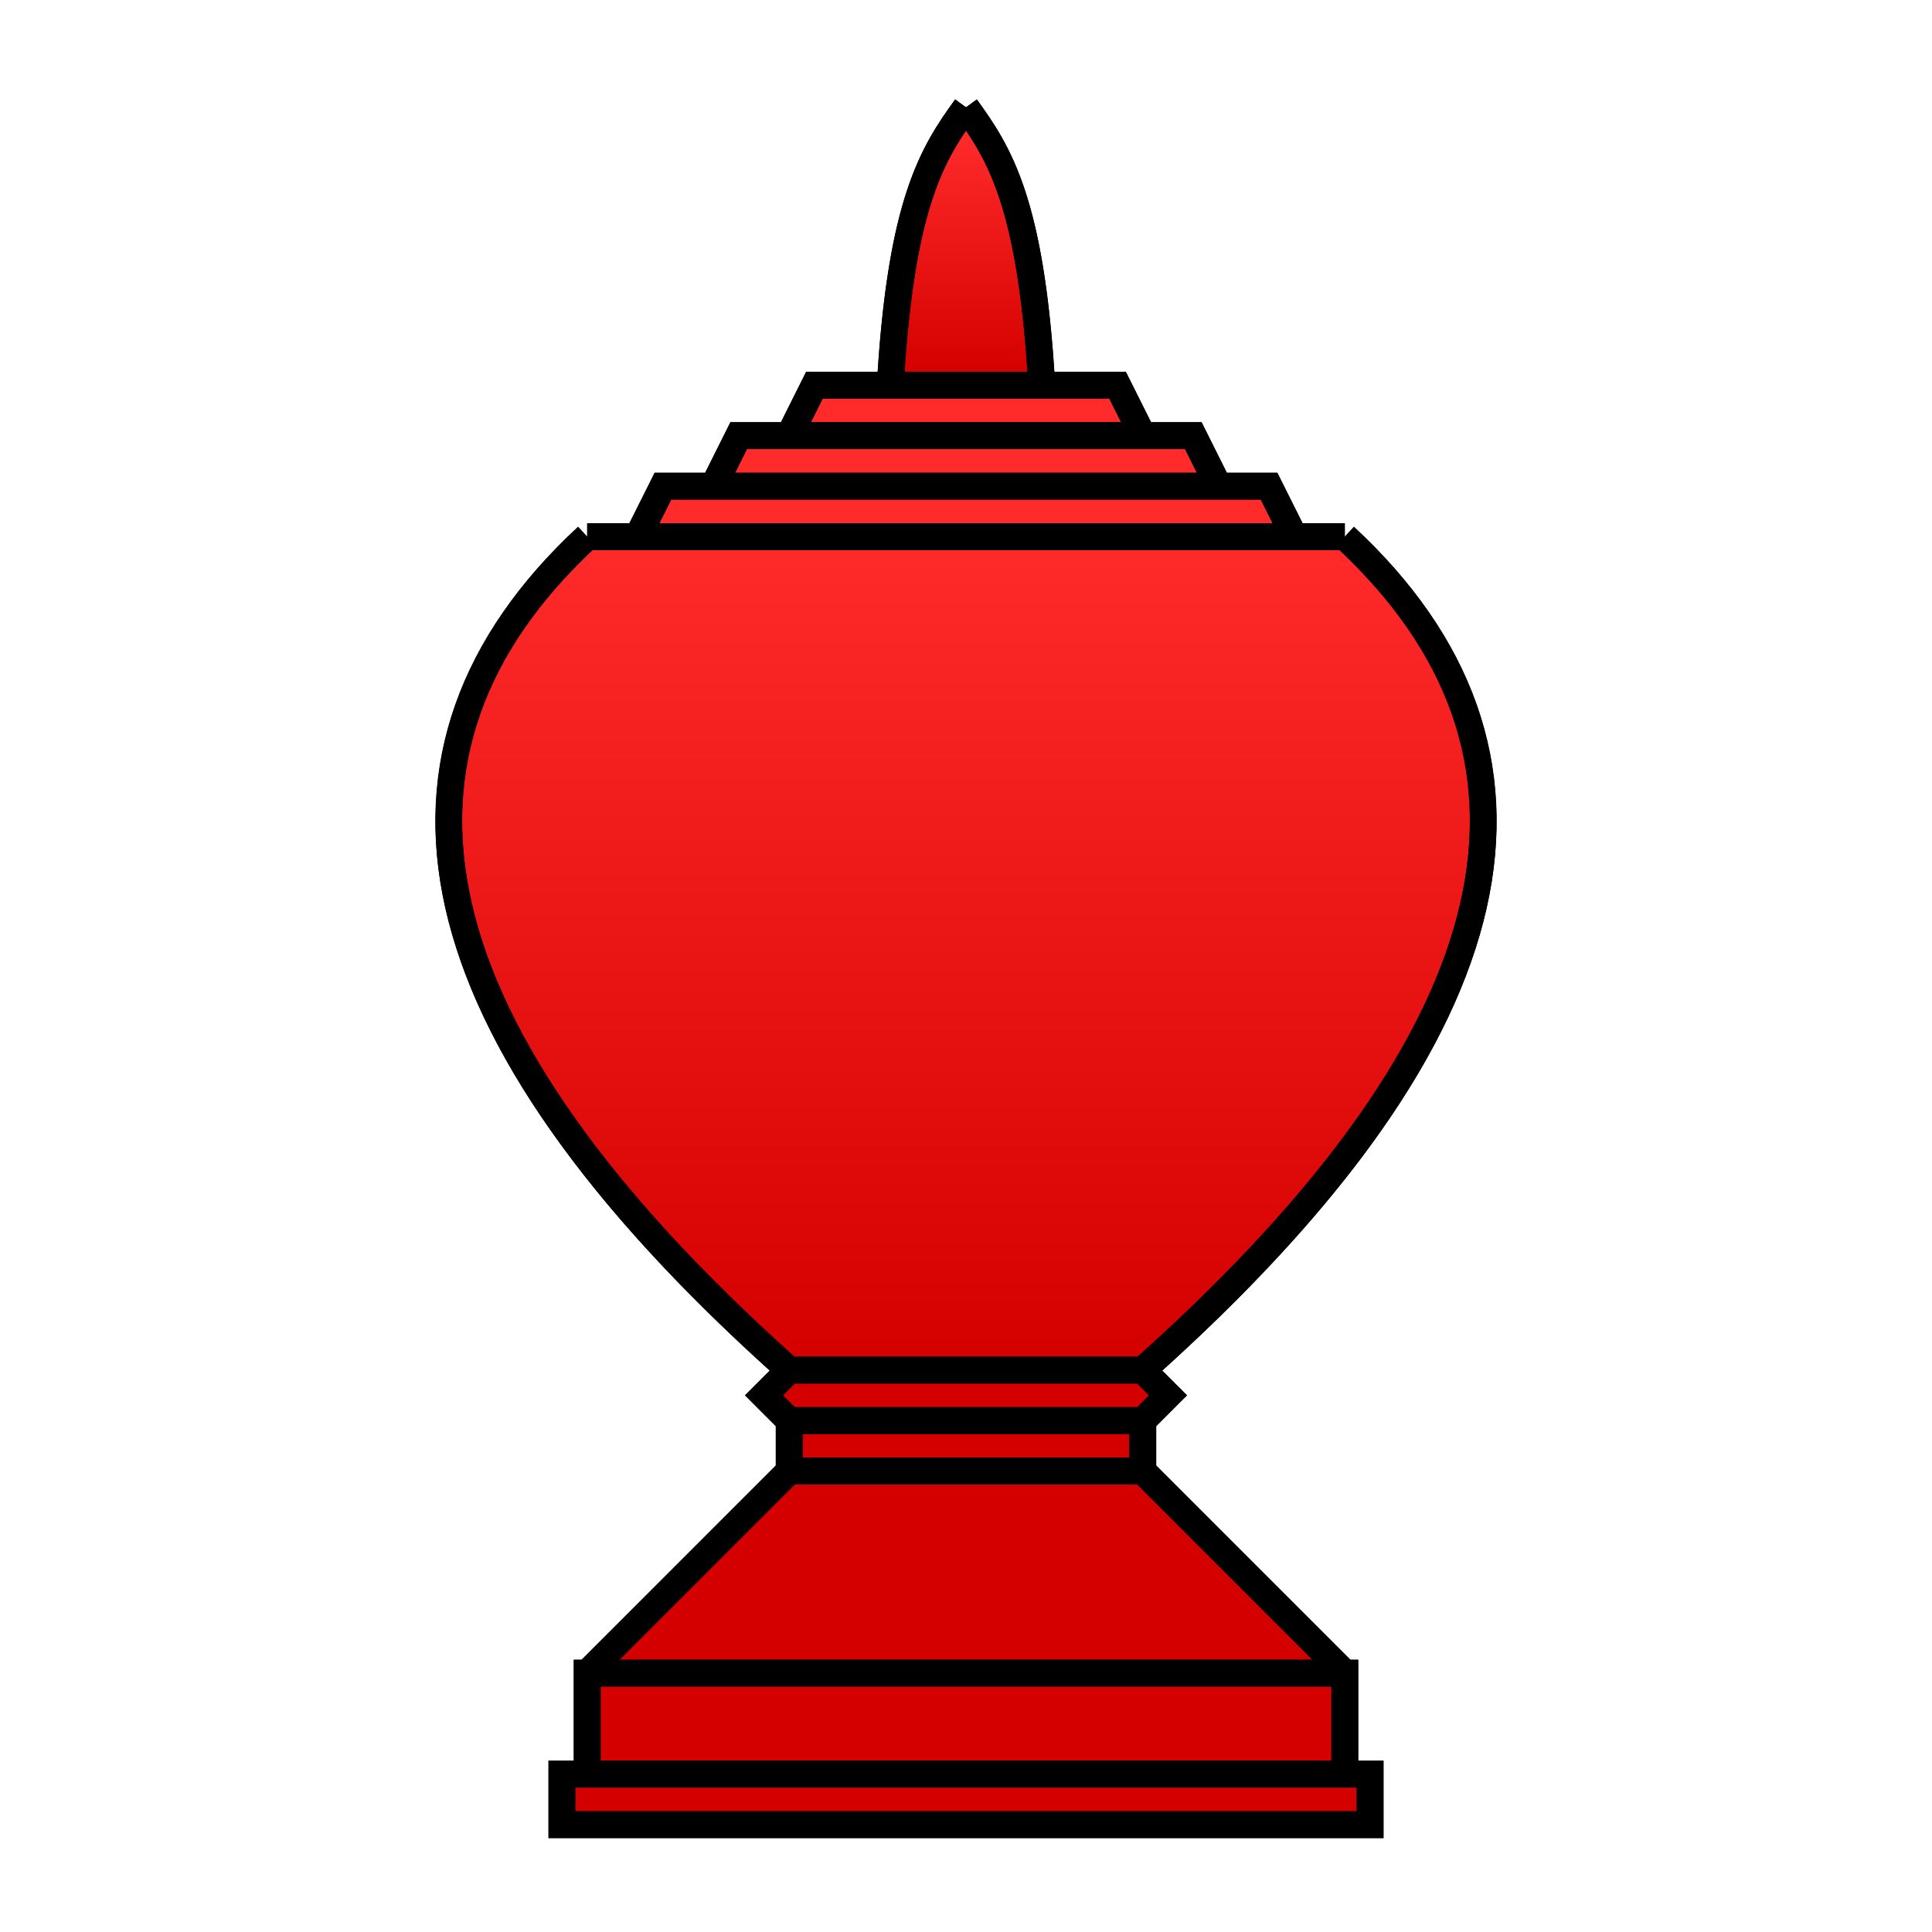
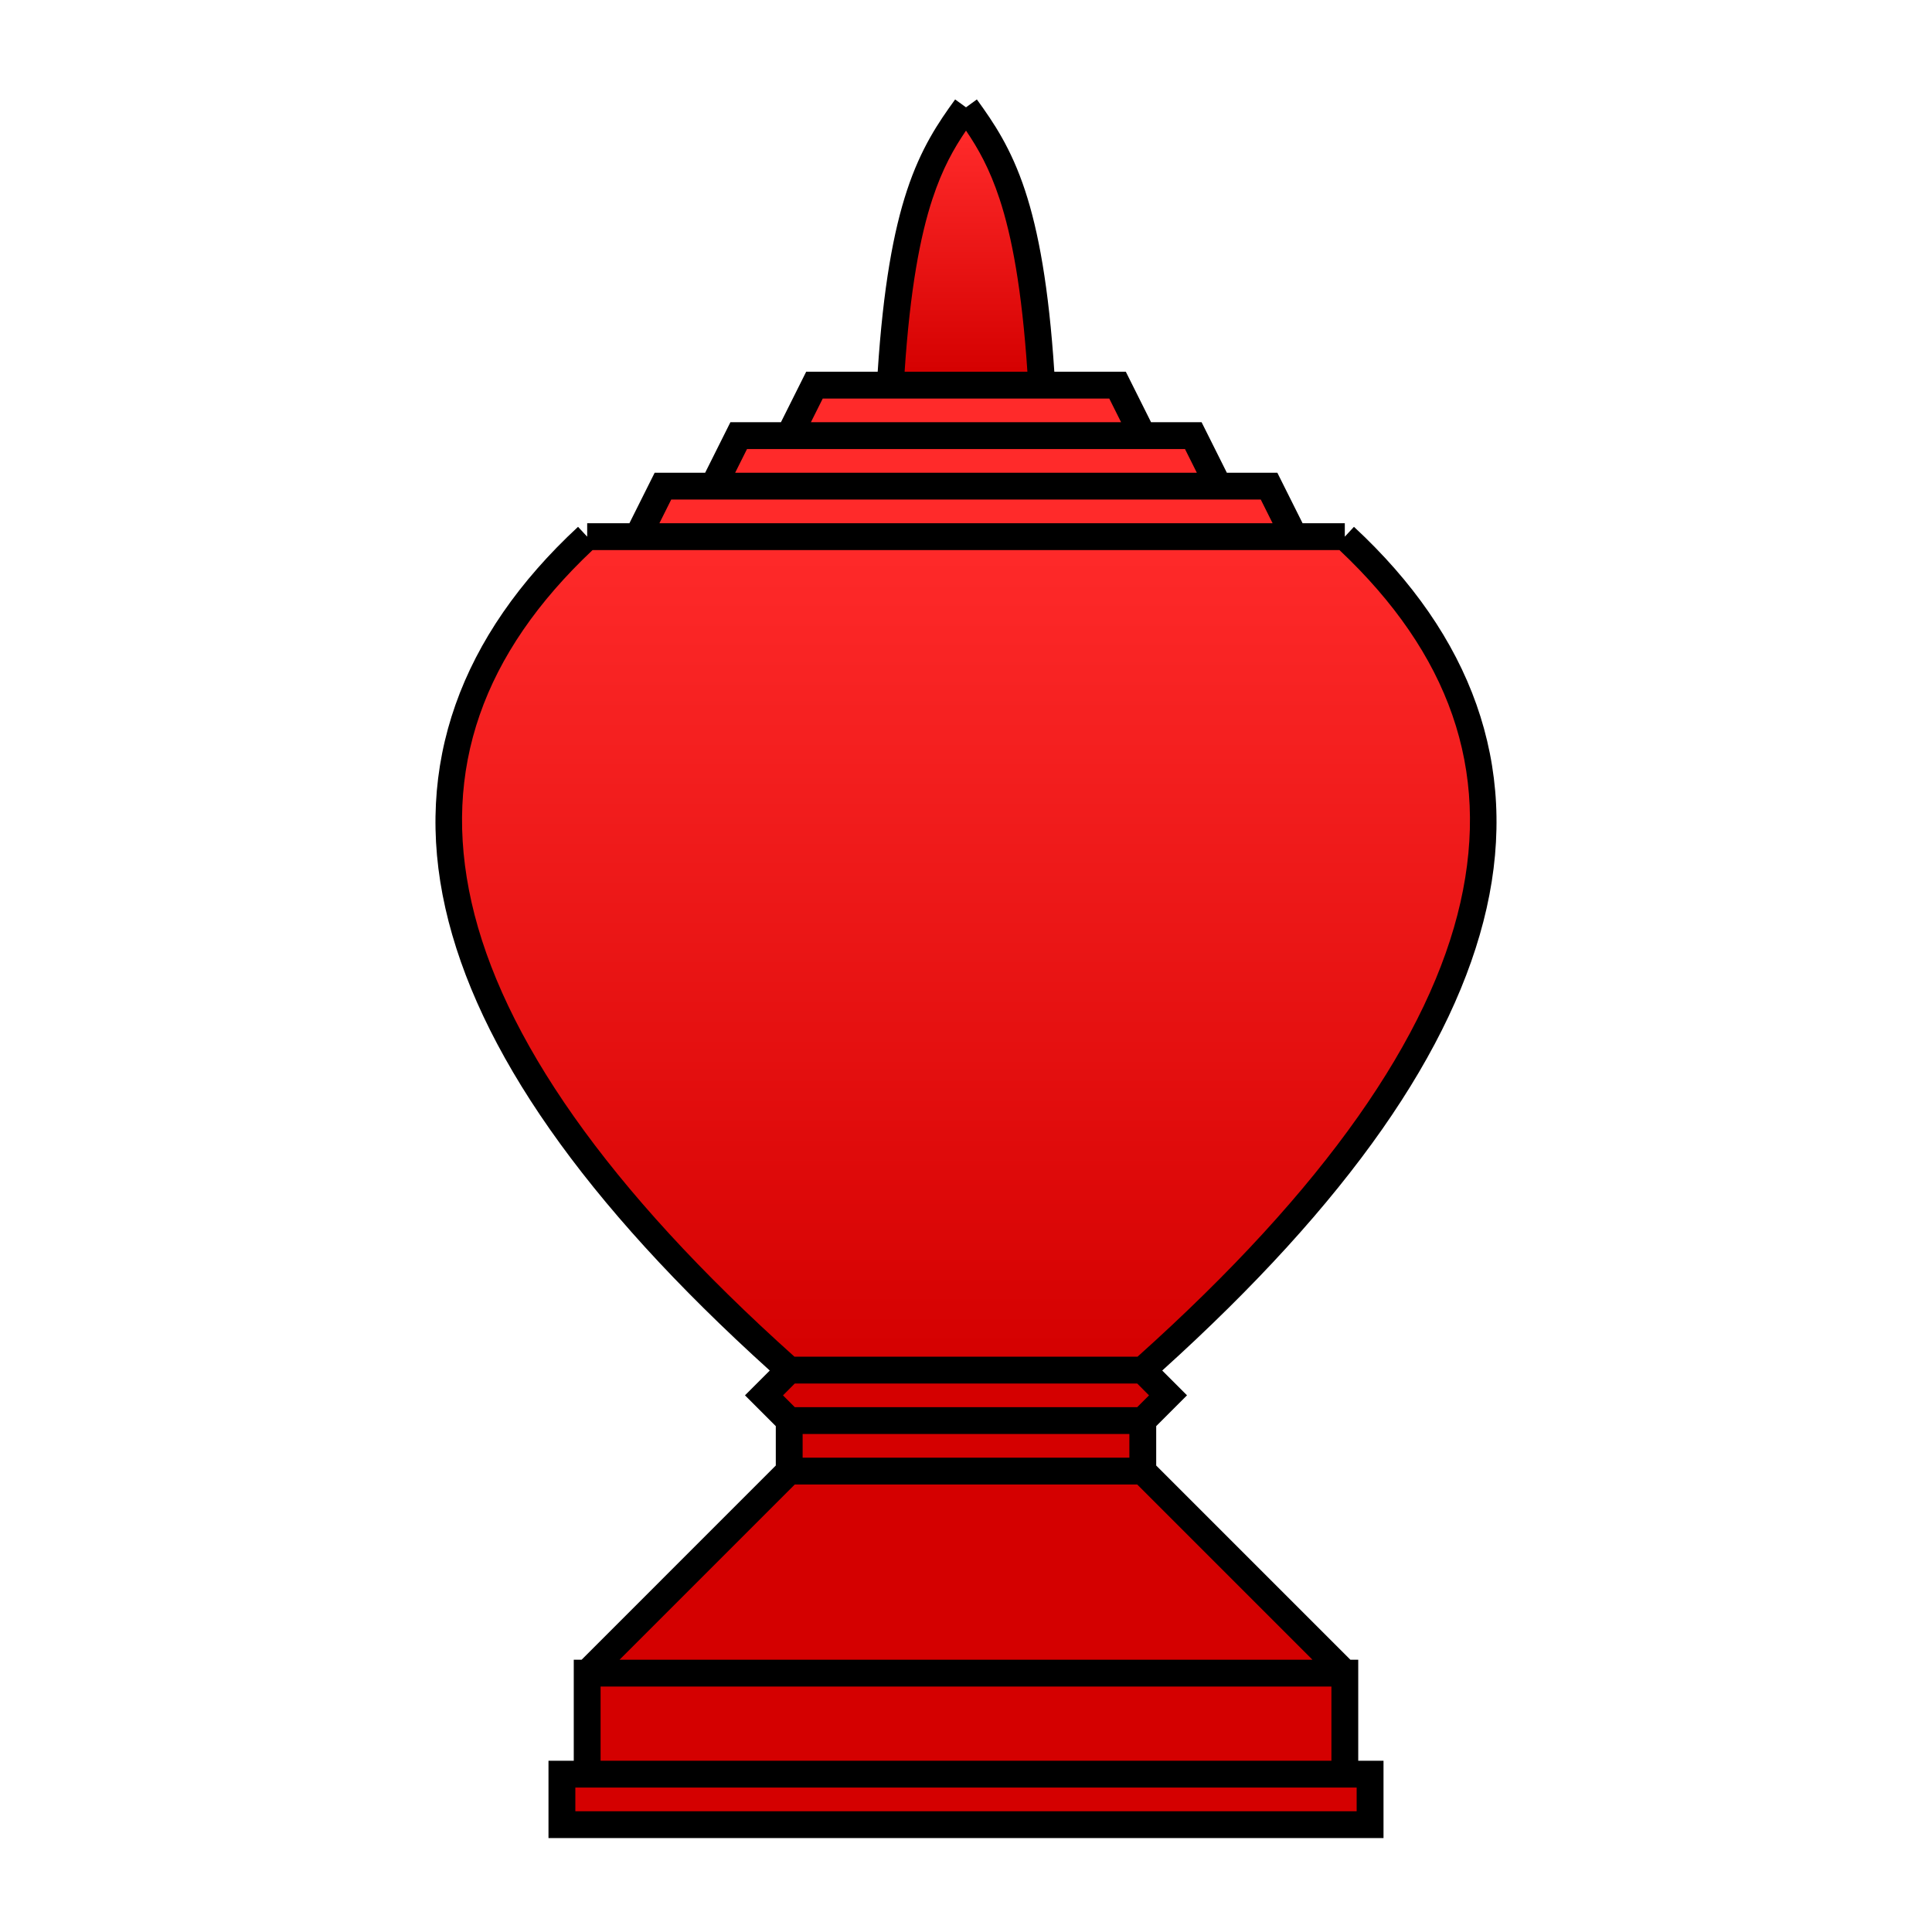
<svg xmlns="http://www.w3.org/2000/svg" xmlns:xlink="http://www.w3.org/1999/xlink" width="360" height="360" viewBox="0 0 95.25 95.25" version="1.1" id="svg8">
  <defs id="defs2">
    <linearGradient id="linearGradient1652">
      <stop style="stop-color:#ff2a2a;stop-opacity:1" offset="0" id="stop1648" />
      <stop style="stop-color:#d40000;stop-opacity:1" offset="1" id="stop1650" />
    </linearGradient>
    <linearGradient id="linearGradient1644">
      <stop style="stop-color:#ff2a2a;stop-opacity:1" offset="0" id="stop1640" />
      <stop style="stop-color:#d40000;stop-opacity:1" offset="1" id="stop1642" />
    </linearGradient>
    <linearGradient xlink:href="#linearGradient1644" id="linearGradient1646" x1="180" y1="25" x2="180" y2="70" gradientUnits="userSpaceOnUse" />
    <linearGradient xlink:href="#linearGradient1652" id="linearGradient1654" x1="180" y1="100" x2="180" y2="255" gradientUnits="userSpaceOnUse" />
  </defs>
  <g id="layer3" style="display:inline">
    <path style="color:#000000;font-style:normal;font-variant:normal;font-weight:normal;font-stretch:normal;font-size:medium;line-height:normal;font-family:sans-serif;font-variant-ligatures:normal;font-variant-position:normal;font-variant-caps:normal;font-variant-numeric:normal;font-variant-alternates:normal;font-feature-settings:normal;text-indent:0;text-align:start;text-decoration:none;text-decoration-line:none;text-decoration-style:solid;text-decoration-color:#000000;letter-spacing:normal;word-spacing:normal;text-transform:none;writing-mode:lr-tb;direction:ltr;text-orientation:mixed;dominant-baseline:auto;baseline-shift:baseline;text-anchor:start;white-space:normal;shape-padding:0;clip-rule:nonzero;display:inline;overflow:visible;visibility:visible;opacity:1;isolation:auto;mix-blend-mode:normal;color-interpolation:sRGB;color-interpolation-filters:linearRGB;solid-color:#000000;solid-opacity:1;vector-effect:none;fill:#000000;fill-opacity:1;fill-rule:nonzero;stroke:none;stroke-width:5;stroke-linecap:butt;stroke-linejoin:miter;stroke-miterlimit:4;stroke-dasharray:none;stroke-dashoffset:0;stroke-opacity:1;color-rendering:auto;image-rendering:auto;shape-rendering:auto;text-rendering:auto;enable-background:accumulate" d="m 177.977,18.529 c -3.098,4.267 -6.368,9.049 -8.982,16.971 -2.489,7.543 -4.42,17.974 -5.451,33.764 H 150.221 l -4.705,9.412 h -9.416 l -4.705,9.412 h -9.408 L 117.281,97.5 h -7.867 v 2.504 l -1.705,-1.84 C 85.822,118.454 76.955,142.53 82.994,169.252 c 5.926,26.222 25.814,54.845 60.441,86.127 l -4.619,4.619 5.742,5.742 v 7.34 L 108.375,309.264 h -1.463 v 18.824 h -4.709 v 14.41 H 180 257.797 v -14.41 h -4.709 V 309.264 H 251.625 l -36.184,-36.184 v -7.34 l 5.742,-5.742 -4.619,-4.619 c 34.628,-31.282 54.516,-59.905 60.441,-86.127 6.039,-26.722 -2.827,-50.798 -24.715,-71.088 l -1.705,1.84 V 97.5 h -7.867 l -4.705,-9.412 h -9.408 l -4.705,-9.412 h -9.416 L 209.779,69.264 H 196.457 C 195.425,53.474 193.495,43.043 191.006,35.5 188.392,27.578 185.122,22.796 182.023,18.529 L 180,19.998 Z" id="path1625" transform="scale(0.2645833)" />
  </g>
  <g id="layer2" style="display:inline">
    <path style="color:#000000;font-style:normal;font-variant:normal;font-weight:normal;font-stretch:normal;font-size:medium;line-height:normal;font-family:sans-serif;font-variant-ligatures:normal;font-variant-position:normal;font-variant-caps:normal;font-variant-numeric:normal;font-variant-alternates:normal;font-feature-settings:normal;text-indent:0;text-align:start;text-decoration:none;text-decoration-line:none;text-decoration-style:solid;text-decoration-color:#000000;letter-spacing:normal;word-spacing:normal;text-transform:none;writing-mode:lr-tb;direction:ltr;text-orientation:mixed;dominant-baseline:auto;baseline-shift:baseline;text-anchor:start;white-space:normal;shape-padding:0;clip-rule:nonzero;display:inline;overflow:visible;visibility:visible;opacity:1;isolation:auto;mix-blend-mode:normal;color-interpolation:sRGB;color-interpolation-filters:linearRGB;solid-color:#000000;solid-opacity:1;vector-effect:none;fill:url(#linearGradient1646);fill-opacity:1;fill-rule:nonzero;stroke:none;stroke-width:5;stroke-linecap:butt;stroke-linejoin:miter;stroke-miterlimit:4;stroke-dasharray:none;stroke-dashoffset:0;stroke-opacity:1;color-rendering:auto;image-rendering:auto;shape-rendering:auto;text-rendering:auto;enable-background:accumulate" d="m 180,24.338 c 2.269,3.337 4.38,7.053 6.252,12.727 2.287,6.93 4.167,16.867 5.188,32.199 H 180 168.561 c 1.02,-15.332 2.9,-25.269 5.188,-32.199 1.872,-5.674 3.983,-9.389 6.252,-12.727 z" id="path1623" transform="scale(0.2645833)" />
    <path style="color:#000000;font-style:normal;font-variant:normal;font-weight:normal;font-stretch:normal;font-size:medium;line-height:normal;font-family:sans-serif;font-variant-ligatures:normal;font-variant-position:normal;font-variant-caps:normal;font-variant-numeric:normal;font-variant-alternates:normal;font-feature-settings:normal;text-indent:0;text-align:start;text-decoration:none;text-decoration-line:none;text-decoration-style:solid;text-decoration-color:#000000;letter-spacing:normal;word-spacing:normal;text-transform:none;writing-mode:lr-tb;direction:ltr;text-orientation:mixed;dominant-baseline:auto;baseline-shift:baseline;text-anchor:start;white-space:normal;shape-padding:0;clip-rule:nonzero;display:inline;overflow:visible;visibility:visible;opacity:1;isolation:auto;mix-blend-mode:normal;color-interpolation:sRGB;color-interpolation-filters:linearRGB;solid-color:#000000;solid-opacity:1;vector-effect:none;fill:#ff2a2a;fill-opacity:1;fill-rule:nonzero;stroke:none;stroke-width:5;stroke-linecap:butt;stroke-linejoin:miter;stroke-miterlimit:4;stroke-dasharray:none;stroke-dashoffset:0;stroke-opacity:1;color-rendering:auto;image-rendering:auto;shape-rendering:auto;text-rendering:auto;enable-background:accumulate" d="M 153.307,74.262 H 180 206.693 l 2.207,4.414 H 180 151.1 Z" id="path1621" transform="scale(0.2645833)" />
    <path style="color:#000000;font-style:normal;font-variant:normal;font-weight:normal;font-stretch:normal;font-size:medium;line-height:normal;font-family:sans-serif;font-variant-ligatures:normal;font-variant-position:normal;font-variant-caps:normal;font-variant-numeric:normal;font-variant-alternates:normal;font-feature-settings:normal;text-indent:0;text-align:start;text-decoration:none;text-decoration-line:none;text-decoration-style:solid;text-decoration-color:#000000;letter-spacing:normal;word-spacing:normal;text-transform:none;writing-mode:lr-tb;direction:ltr;text-orientation:mixed;dominant-baseline:auto;baseline-shift:baseline;text-anchor:start;white-space:normal;shape-padding:0;clip-rule:nonzero;display:inline;overflow:visible;visibility:visible;opacity:1;isolation:auto;mix-blend-mode:normal;color-interpolation:sRGB;color-interpolation-filters:linearRGB;solid-color:#000000;solid-opacity:1;vector-effect:none;fill:#ff2a2a;fill-opacity:1;fill-rule:nonzero;stroke:none;stroke-width:5;stroke-linecap:butt;stroke-linejoin:miter;stroke-miterlimit:4;stroke-dasharray:none;stroke-dashoffset:0;stroke-opacity:1;color-rendering:auto;image-rendering:auto;shape-rendering:auto;text-rendering:auto;enable-background:accumulate" d="M 139.193,83.674 H 180 220.807 l 2.207,4.414 H 180 136.986 Z" id="path1619" transform="scale(0.2645833)" />
    <path style="color:#000000;font-style:normal;font-variant:normal;font-weight:normal;font-stretch:normal;font-size:medium;line-height:normal;font-family:sans-serif;font-variant-ligatures:normal;font-variant-position:normal;font-variant-caps:normal;font-variant-numeric:normal;font-variant-alternates:normal;font-feature-settings:normal;text-indent:0;text-align:start;text-decoration:none;text-decoration-line:none;text-decoration-style:solid;text-decoration-color:#000000;letter-spacing:normal;word-spacing:normal;text-transform:none;writing-mode:lr-tb;direction:ltr;text-orientation:mixed;dominant-baseline:auto;baseline-shift:baseline;text-anchor:start;white-space:normal;shape-padding:0;clip-rule:nonzero;display:inline;overflow:visible;visibility:visible;opacity:1;isolation:auto;mix-blend-mode:normal;color-interpolation:sRGB;color-interpolation-filters:linearRGB;solid-color:#000000;solid-opacity:1;vector-effect:none;fill:#ff2a2a;fill-opacity:1;fill-rule:nonzero;stroke:none;stroke-width:5;stroke-linecap:butt;stroke-linejoin:miter;stroke-miterlimit:4;stroke-dasharray:none;stroke-dashoffset:0;stroke-opacity:1;color-rendering:auto;image-rendering:auto;shape-rendering:auto;text-rendering:auto;enable-background:accumulate" d="M 125.072,93.086 H 180 234.928 L 237.131,97.5 H 180 122.869 Z" id="path1617" transform="scale(0.2645833)" />
    <path style="color:#000000;font-style:normal;font-variant:normal;font-weight:normal;font-stretch:normal;font-size:medium;line-height:normal;font-family:sans-serif;font-variant-ligatures:normal;font-variant-position:normal;font-variant-caps:normal;font-variant-numeric:normal;font-variant-alternates:normal;font-feature-settings:normal;text-indent:0;text-align:start;text-decoration:none;text-decoration-line:none;text-decoration-style:solid;text-decoration-color:#000000;letter-spacing:normal;word-spacing:normal;text-transform:none;writing-mode:lr-tb;direction:ltr;text-orientation:mixed;dominant-baseline:auto;baseline-shift:baseline;text-anchor:start;white-space:normal;shape-padding:0;clip-rule:nonzero;display:inline;overflow:visible;visibility:visible;opacity:1;isolation:auto;mix-blend-mode:normal;color-interpolation:sRGB;color-interpolation-filters:linearRGB;solid-color:#000000;solid-opacity:1;vector-effect:none;fill:url(#linearGradient1654);fill-opacity:1;fill-rule:nonzero;stroke:none;stroke-width:5;stroke-linecap:butt;stroke-linejoin:miter;stroke-miterlimit:4;stroke-dasharray:none;stroke-dashoffset:0;stroke-opacity:1;color-rendering:auto;image-rendering:auto;shape-rendering:auto;text-rendering:auto;enable-background:accumulate" d="M 110.412,102.498 H 180 249.588 c 20.429,19.262 28.152,40.832 22.545,65.646 -5.634,24.93 -25.172,53.299 -60.16,84.648 H 180 148.027 C 113.039,221.443 93.501,193.075 87.867,168.145 82.26,143.33 89.983,121.76 110.412,102.498 Z" id="path1615" transform="scale(0.2645833)" />
    <path style="color:#000000;font-style:normal;font-variant:normal;font-weight:normal;font-stretch:normal;font-size:medium;line-height:normal;font-family:sans-serif;font-variant-ligatures:normal;font-variant-position:normal;font-variant-caps:normal;font-variant-numeric:normal;font-variant-alternates:normal;font-feature-settings:normal;text-indent:0;text-align:start;text-decoration:none;text-decoration-line:none;text-decoration-style:solid;text-decoration-color:#000000;letter-spacing:normal;word-spacing:normal;text-transform:none;writing-mode:lr-tb;direction:ltr;text-orientation:mixed;dominant-baseline:auto;baseline-shift:baseline;text-anchor:start;white-space:normal;shape-padding:0;clip-rule:nonzero;display:inline;overflow:visible;visibility:visible;opacity:1;isolation:auto;mix-blend-mode:normal;color-interpolation:sRGB;color-interpolation-filters:linearRGB;solid-color:#000000;solid-opacity:1;vector-effect:none;fill:#d40000;fill-opacity:1;fill-rule:nonzero;stroke:none;stroke-width:5;stroke-linecap:butt;stroke-linejoin:miter;stroke-miterlimit:4;stroke-dasharray:none;stroke-dashoffset:0;stroke-opacity:1;color-rendering:auto;image-rendering:auto;shape-rendering:auto;text-rendering:auto;enable-background:accumulate" d="M 148.096,257.797 H 180 211.904 l 2.199,2.209 -2.199,2.199 H 180 148.096 l -2.199,-2.199 z" id="path1613" transform="scale(0.2645833)" />
    <path style="color:#000000;font-style:normal;font-variant:normal;font-weight:normal;font-stretch:normal;font-size:medium;line-height:normal;font-family:sans-serif;font-variant-ligatures:normal;font-variant-position:normal;font-variant-caps:normal;font-variant-numeric:normal;font-variant-alternates:normal;font-feature-settings:normal;text-indent:0;text-align:start;text-decoration:none;text-decoration-line:none;text-decoration-style:solid;text-decoration-color:#000000;letter-spacing:normal;word-spacing:normal;text-transform:none;writing-mode:lr-tb;direction:ltr;text-orientation:mixed;dominant-baseline:auto;baseline-shift:baseline;text-anchor:start;white-space:normal;shape-padding:0;clip-rule:nonzero;display:inline;overflow:visible;visibility:visible;opacity:1;isolation:auto;mix-blend-mode:normal;color-interpolation:sRGB;color-interpolation-filters:linearRGB;solid-color:#000000;solid-opacity:1;vector-effect:none;fill:#d40000;fill-opacity:1;fill-rule:nonzero;stroke:none;stroke-width:5;stroke-linecap:butt;stroke-linejoin:miter;stroke-miterlimit:4;stroke-dasharray:none;stroke-dashoffset:0;stroke-opacity:1;color-rendering:auto;image-rendering:auto;shape-rendering:auto;text-rendering:auto;enable-background:accumulate" d="M 149.557,267.203 H 180 210.443 v 4.414 H 180 149.557 Z" id="path1611" transform="scale(0.2645833)" />
    <path style="color:#000000;font-style:normal;font-variant:normal;font-weight:normal;font-stretch:normal;font-size:medium;line-height:normal;font-family:sans-serif;font-variant-ligatures:normal;font-variant-position:normal;font-variant-caps:normal;font-variant-numeric:normal;font-variant-alternates:normal;font-feature-settings:normal;text-indent:0;text-align:start;text-decoration:none;text-decoration-line:none;text-decoration-style:solid;text-decoration-color:#000000;letter-spacing:normal;word-spacing:normal;text-transform:none;writing-mode:lr-tb;direction:ltr;text-orientation:mixed;dominant-baseline:auto;baseline-shift:baseline;text-anchor:start;white-space:normal;shape-padding:0;clip-rule:nonzero;display:inline;overflow:visible;visibility:visible;opacity:1;isolation:auto;mix-blend-mode:normal;color-interpolation:sRGB;color-interpolation-filters:linearRGB;solid-color:#000000;solid-opacity:1;vector-effect:none;fill:#d40000;fill-opacity:1;fill-rule:nonzero;stroke:none;stroke-width:5;stroke-linecap:butt;stroke-linejoin:miter;stroke-miterlimit:4;stroke-dasharray:none;stroke-dashoffset:0;stroke-opacity:1;color-rendering:auto;image-rendering:auto;shape-rendering:auto;text-rendering:auto;enable-background:accumulate" d="M 148.094,276.615 H 180 211.906 l 32.648,32.648 H 180 115.445 Z" id="path1609" transform="scale(0.2645833)" />
    <path style="color:#000000;font-style:normal;font-variant:normal;font-weight:normal;font-stretch:normal;font-size:medium;line-height:normal;font-family:sans-serif;font-variant-ligatures:normal;font-variant-position:normal;font-variant-caps:normal;font-variant-numeric:normal;font-variant-alternates:normal;font-feature-settings:normal;text-indent:0;text-align:start;text-decoration:none;text-decoration-line:none;text-decoration-style:solid;text-decoration-color:#000000;letter-spacing:normal;word-spacing:normal;text-transform:none;writing-mode:lr-tb;direction:ltr;text-orientation:mixed;dominant-baseline:auto;baseline-shift:baseline;text-anchor:start;white-space:normal;shape-padding:0;clip-rule:nonzero;display:inline;overflow:visible;visibility:visible;opacity:1;isolation:auto;mix-blend-mode:normal;color-interpolation:sRGB;color-interpolation-filters:linearRGB;solid-color:#000000;solid-opacity:1;vector-effect:none;fill:#d40000;fill-opacity:1;fill-rule:nonzero;stroke:none;stroke-width:5;stroke-linecap:butt;stroke-linejoin:miter;stroke-miterlimit:4;stroke-dasharray:none;stroke-dashoffset:0;stroke-opacity:1;color-rendering:auto;image-rendering:auto;shape-rendering:auto;text-rendering:auto;enable-background:accumulate" d="M 111.91,314.262 H 180 248.09 v 13.826 H 180 111.91 Z" id="path1607" transform="scale(0.2645833)" />
    <path style="color:#000000;font-style:normal;font-variant:normal;font-weight:normal;font-stretch:normal;font-size:medium;line-height:normal;font-family:sans-serif;font-variant-ligatures:normal;font-variant-position:normal;font-variant-caps:normal;font-variant-numeric:normal;font-variant-alternates:normal;font-feature-settings:normal;text-indent:0;text-align:start;text-decoration:none;text-decoration-line:none;text-decoration-style:solid;text-decoration-color:#000000;letter-spacing:normal;word-spacing:normal;text-transform:none;writing-mode:lr-tb;direction:ltr;text-orientation:mixed;dominant-baseline:auto;baseline-shift:baseline;text-anchor:start;white-space:normal;shape-padding:0;clip-rule:nonzero;display:inline;overflow:visible;visibility:visible;opacity:1;isolation:auto;mix-blend-mode:normal;color-interpolation:sRGB;color-interpolation-filters:linearRGB;solid-color:#000000;solid-opacity:1;vector-effect:none;fill:#d40000;fill-opacity:1;fill-rule:nonzero;stroke:none;stroke-width:5;stroke-linecap:butt;stroke-linejoin:miter;stroke-miterlimit:4;stroke-dasharray:none;stroke-dashoffset:0;stroke-opacity:1;color-rendering:auto;image-rendering:auto;shape-rendering:auto;text-rendering:auto;enable-background:accumulate" d="M 107.207,333.086 H 180 252.793 V 337.5 H 180 107.207 Z" id="path1516" transform="scale(0.2645833)" />
  </g>
-   <g id="layer1" transform="translate(0,-201.75)" style="display:inline">
+   <g id="layer1" transform="translate(0,-201.75)" style="display:none">
    <path style="fill:none;stroke:#000000;stroke-width:1.323;stroke-miterlimit:4;stroke-dasharray:none" d="m 47.625,269.297 h -8.716 l -1.245,1.245 1.245,1.245 h 8.716" id="path601" />
    <path style="fill:none;stroke:#000000;stroke-width:1.323;stroke-miterlimit:4;stroke-dasharray:none" d="m 38.909,271.787 v 2.49 h 8.716" id="path603" />
    <path style="fill:none;stroke:#000000;stroke-width:1.323;stroke-miterlimit:4;stroke-dasharray:none" d="M 47.625,291.708 H 27.703 v -2.49 h 19.922" id="path1287" />
    <path style="fill:none;stroke:#000000;stroke-width:1.323;stroke-miterlimit:4;stroke-dasharray:none" d="m 28.949,289.218 v -4.98 h 18.676" id="path1289" />
    <path style="fill:none;stroke:#000000;stroke-width:1.323;stroke-miterlimit:4;stroke-dasharray:none" d="m 38.909,274.277 -9.961,9.961" id="path1291" />
    <path style="fill:none;stroke:#000000;stroke-width:1.323;stroke-miterlimit:4;stroke-dasharray:none" d="M 38.909,269.297 C 20.045,252.473 17.612,238.717 28.949,228.208" id="path1293" />
    <path style="fill:none;stroke:#000000;stroke-width:1.323;stroke-miterlimit:4;stroke-dasharray:none" d="M 28.949,228.208 H 47.625" id="path1295" />
    <path style="fill:none;stroke:#000000;stroke-width:1.323;stroke-miterlimit:4;stroke-dasharray:none" d="m 31.439,228.208 1.245,-2.49 h 14.941" id="path1303" />
    <path style="fill:none;stroke:#000000;stroke-width:1.323;stroke-miterlimit:4;stroke-dasharray:none" d="m 35.174,225.718 1.245,-2.49 h 11.206" id="path1305" />
    <path style="fill:none;stroke:#000000;stroke-width:1.323;stroke-miterlimit:4;stroke-dasharray:none" d="m 38.909,223.228 1.245,-2.49 h 7.471" id="path1307" />
    <path style="fill:none;stroke:#000000;stroke-width:1.323;stroke-miterlimit:4;stroke-dasharray:none" d="m 43.89,220.738 c 0.518,-9.011 2.11,-11.457 3.735,-13.696" id="path1309" />
    <path style="fill:none;stroke:#000000;stroke-width:1.323;stroke-miterlimit:4;stroke-dasharray:none" d="m 47.625,269.297 h 8.716 l 1.245,1.245 -1.245,1.245 H 47.625" id="path601-2" />
    <path style="fill:none;stroke:#000000;stroke-width:1.323;stroke-miterlimit:4;stroke-dasharray:none" d="m 56.341,271.787 v 2.49 H 47.625" id="path603-6" />
    <path style="fill:none;stroke:#000000;stroke-width:1.323;stroke-miterlimit:4;stroke-dasharray:none" d="m 47.625,291.708 h 19.922 v -2.49 H 47.625" id="path1287-1" />
    <path style="fill:none;stroke:#000000;stroke-width:1.323;stroke-miterlimit:4;stroke-dasharray:none" d="m 66.301,289.218 v -4.98 H 47.625" id="path1289-8" />
    <path style="fill:none;stroke:#000000;stroke-width:1.323;stroke-miterlimit:4;stroke-dasharray:none" d="m 56.341,274.277 9.961,9.961" id="path1291-7" />
    <path style="fill:none;stroke:#000000;stroke-width:1.323;stroke-miterlimit:4;stroke-dasharray:none" d="M 56.341,269.297 C 75.205,252.473 77.638,238.717 66.301,228.208" id="path1293-9" />
    <path style="fill:none;stroke:#000000;stroke-width:1.323;stroke-miterlimit:4;stroke-dasharray:none" d="M 66.301,228.208 H 47.625" id="path1295-2" />
    <path style="fill:none;stroke:#000000;stroke-width:1.323;stroke-miterlimit:4;stroke-dasharray:none" d="m 63.811,228.208 -1.245,-2.49 H 47.625" id="path1303-0" />
    <path style="fill:none;stroke:#000000;stroke-width:1.323;stroke-miterlimit:4;stroke-dasharray:none" d="m 60.076,225.718 -1.245,-2.49 H 47.625" id="path1305-2" />
    <path style="fill:none;stroke:#000000;stroke-width:1.323;stroke-miterlimit:4;stroke-dasharray:none" d="m 56.341,223.228 -1.245,-2.49 H 47.625" id="path1307-3" />
    <path style="fill:none;stroke:#000000;stroke-width:1.323;stroke-miterlimit:4;stroke-dasharray:none" d="M 51.36,220.738 C 50.842,211.727 49.251,209.28 47.625,207.042" id="path1309-7" />
  </g>
</svg>
